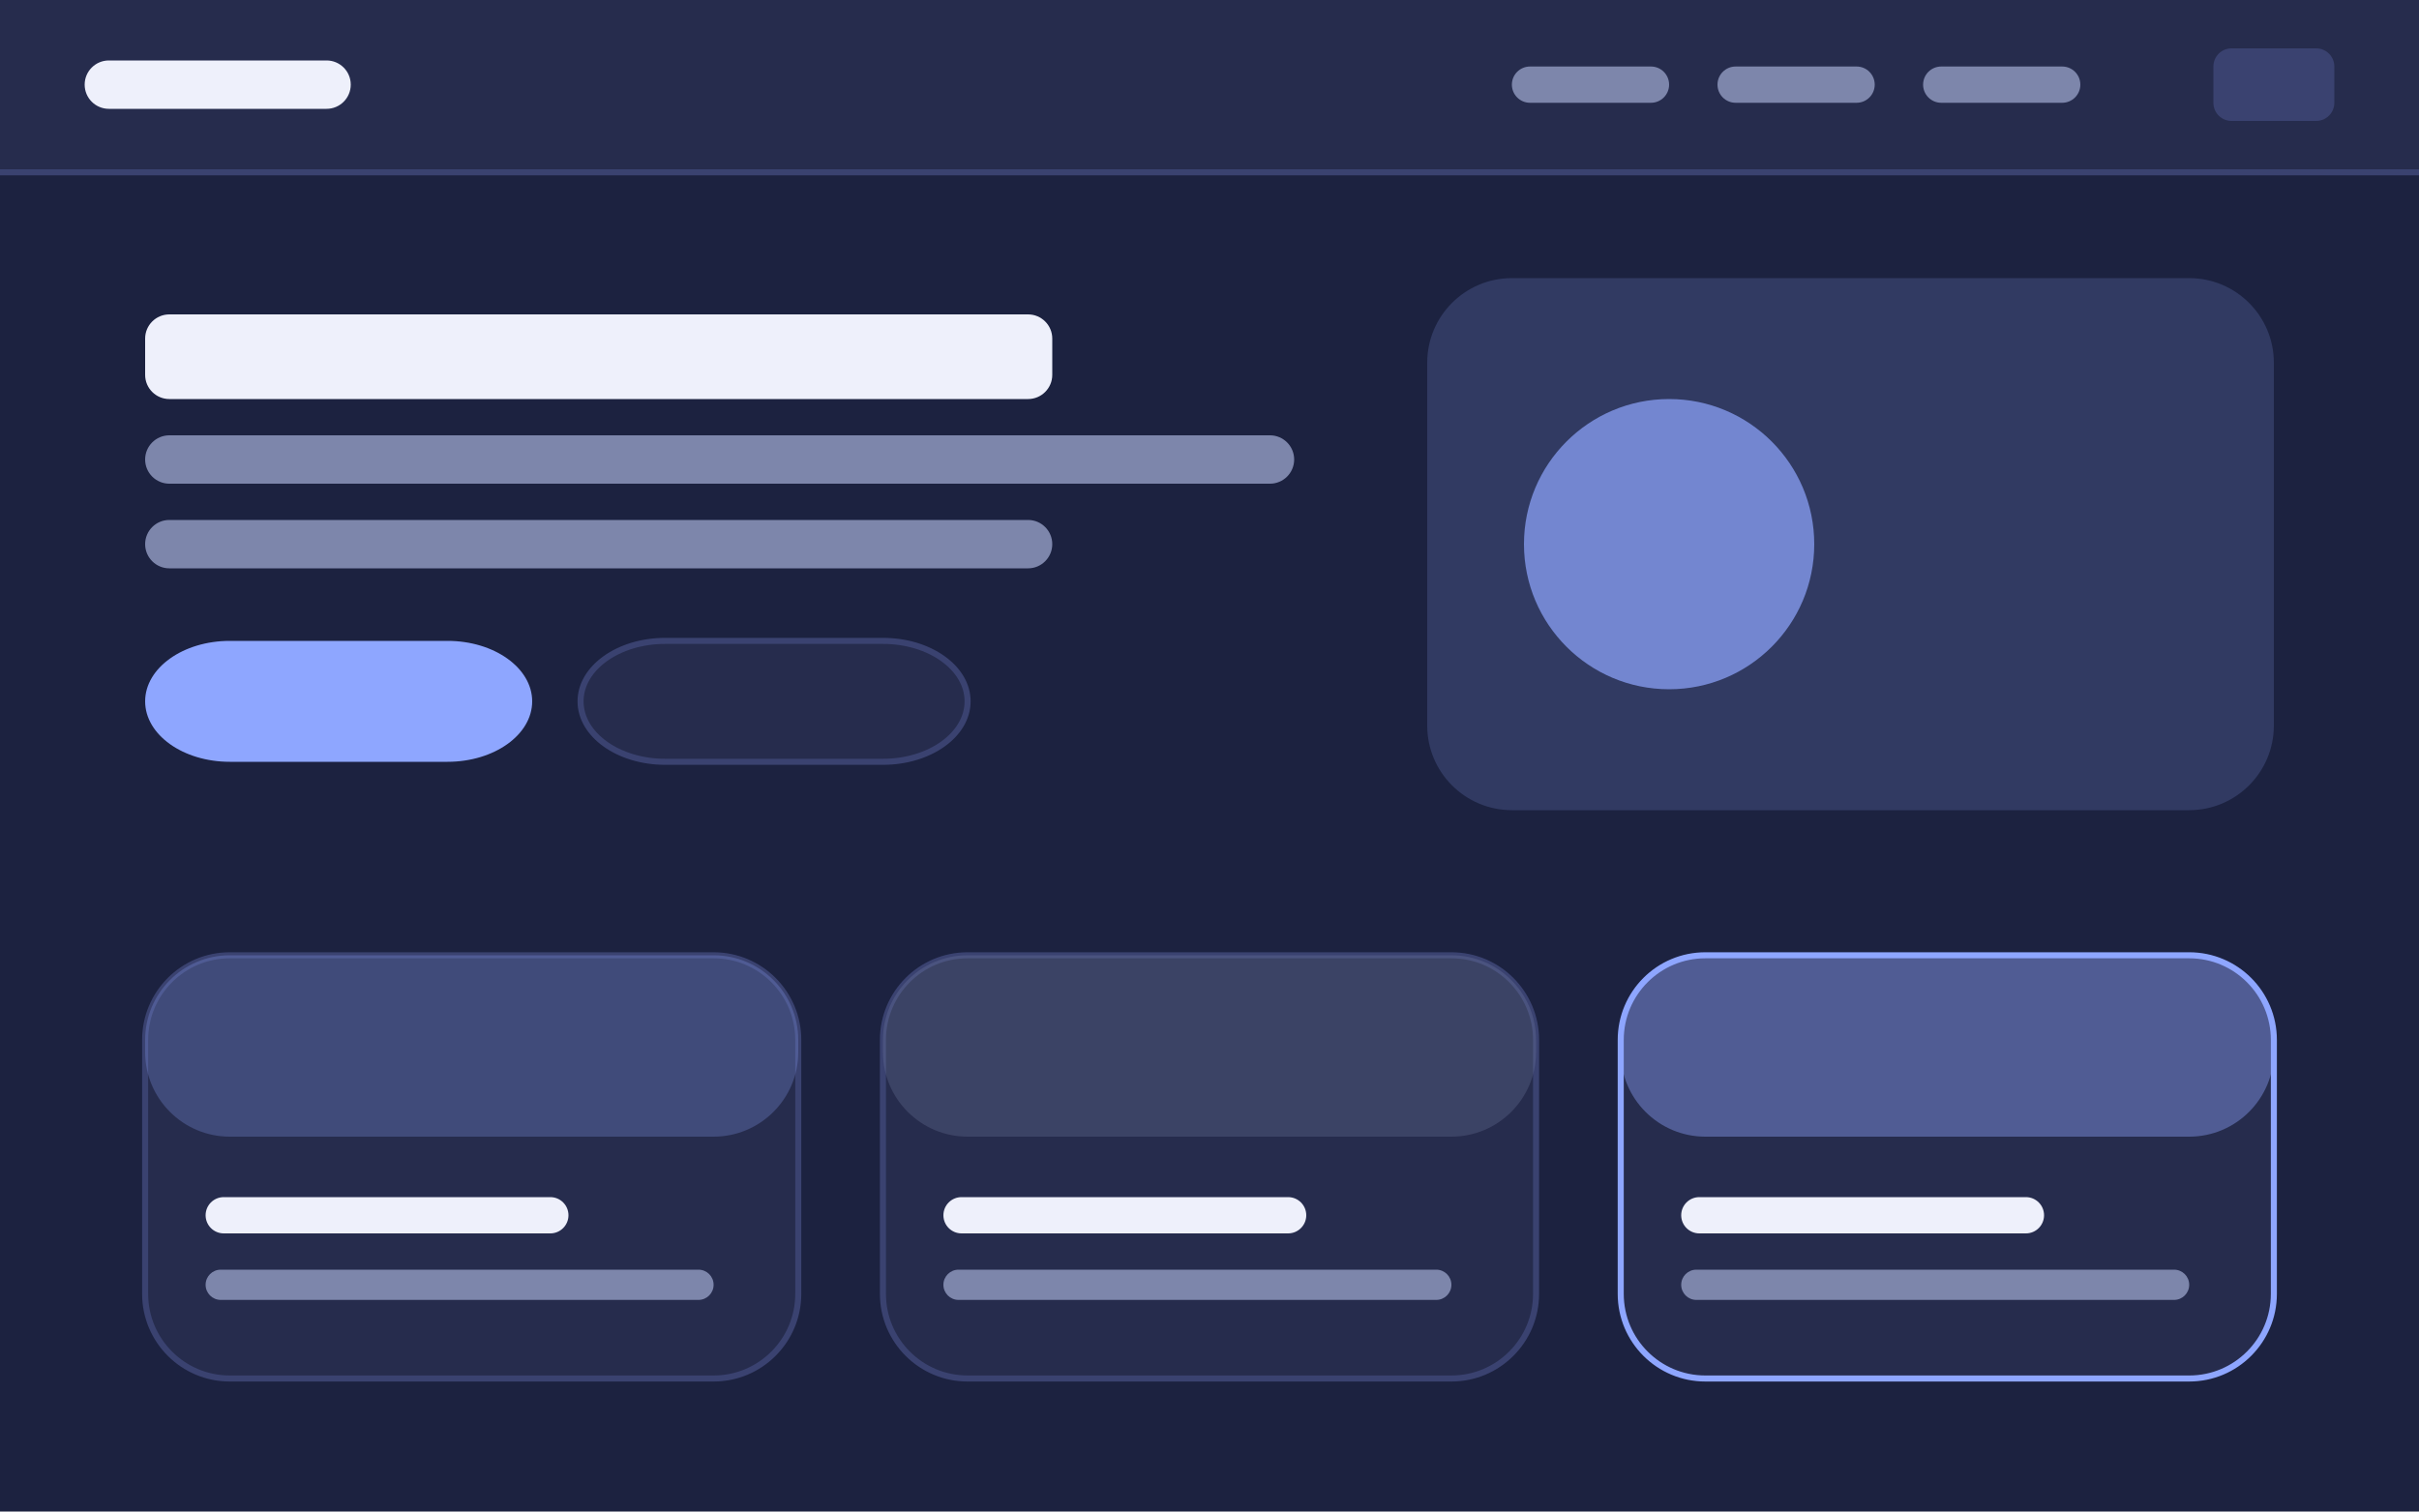
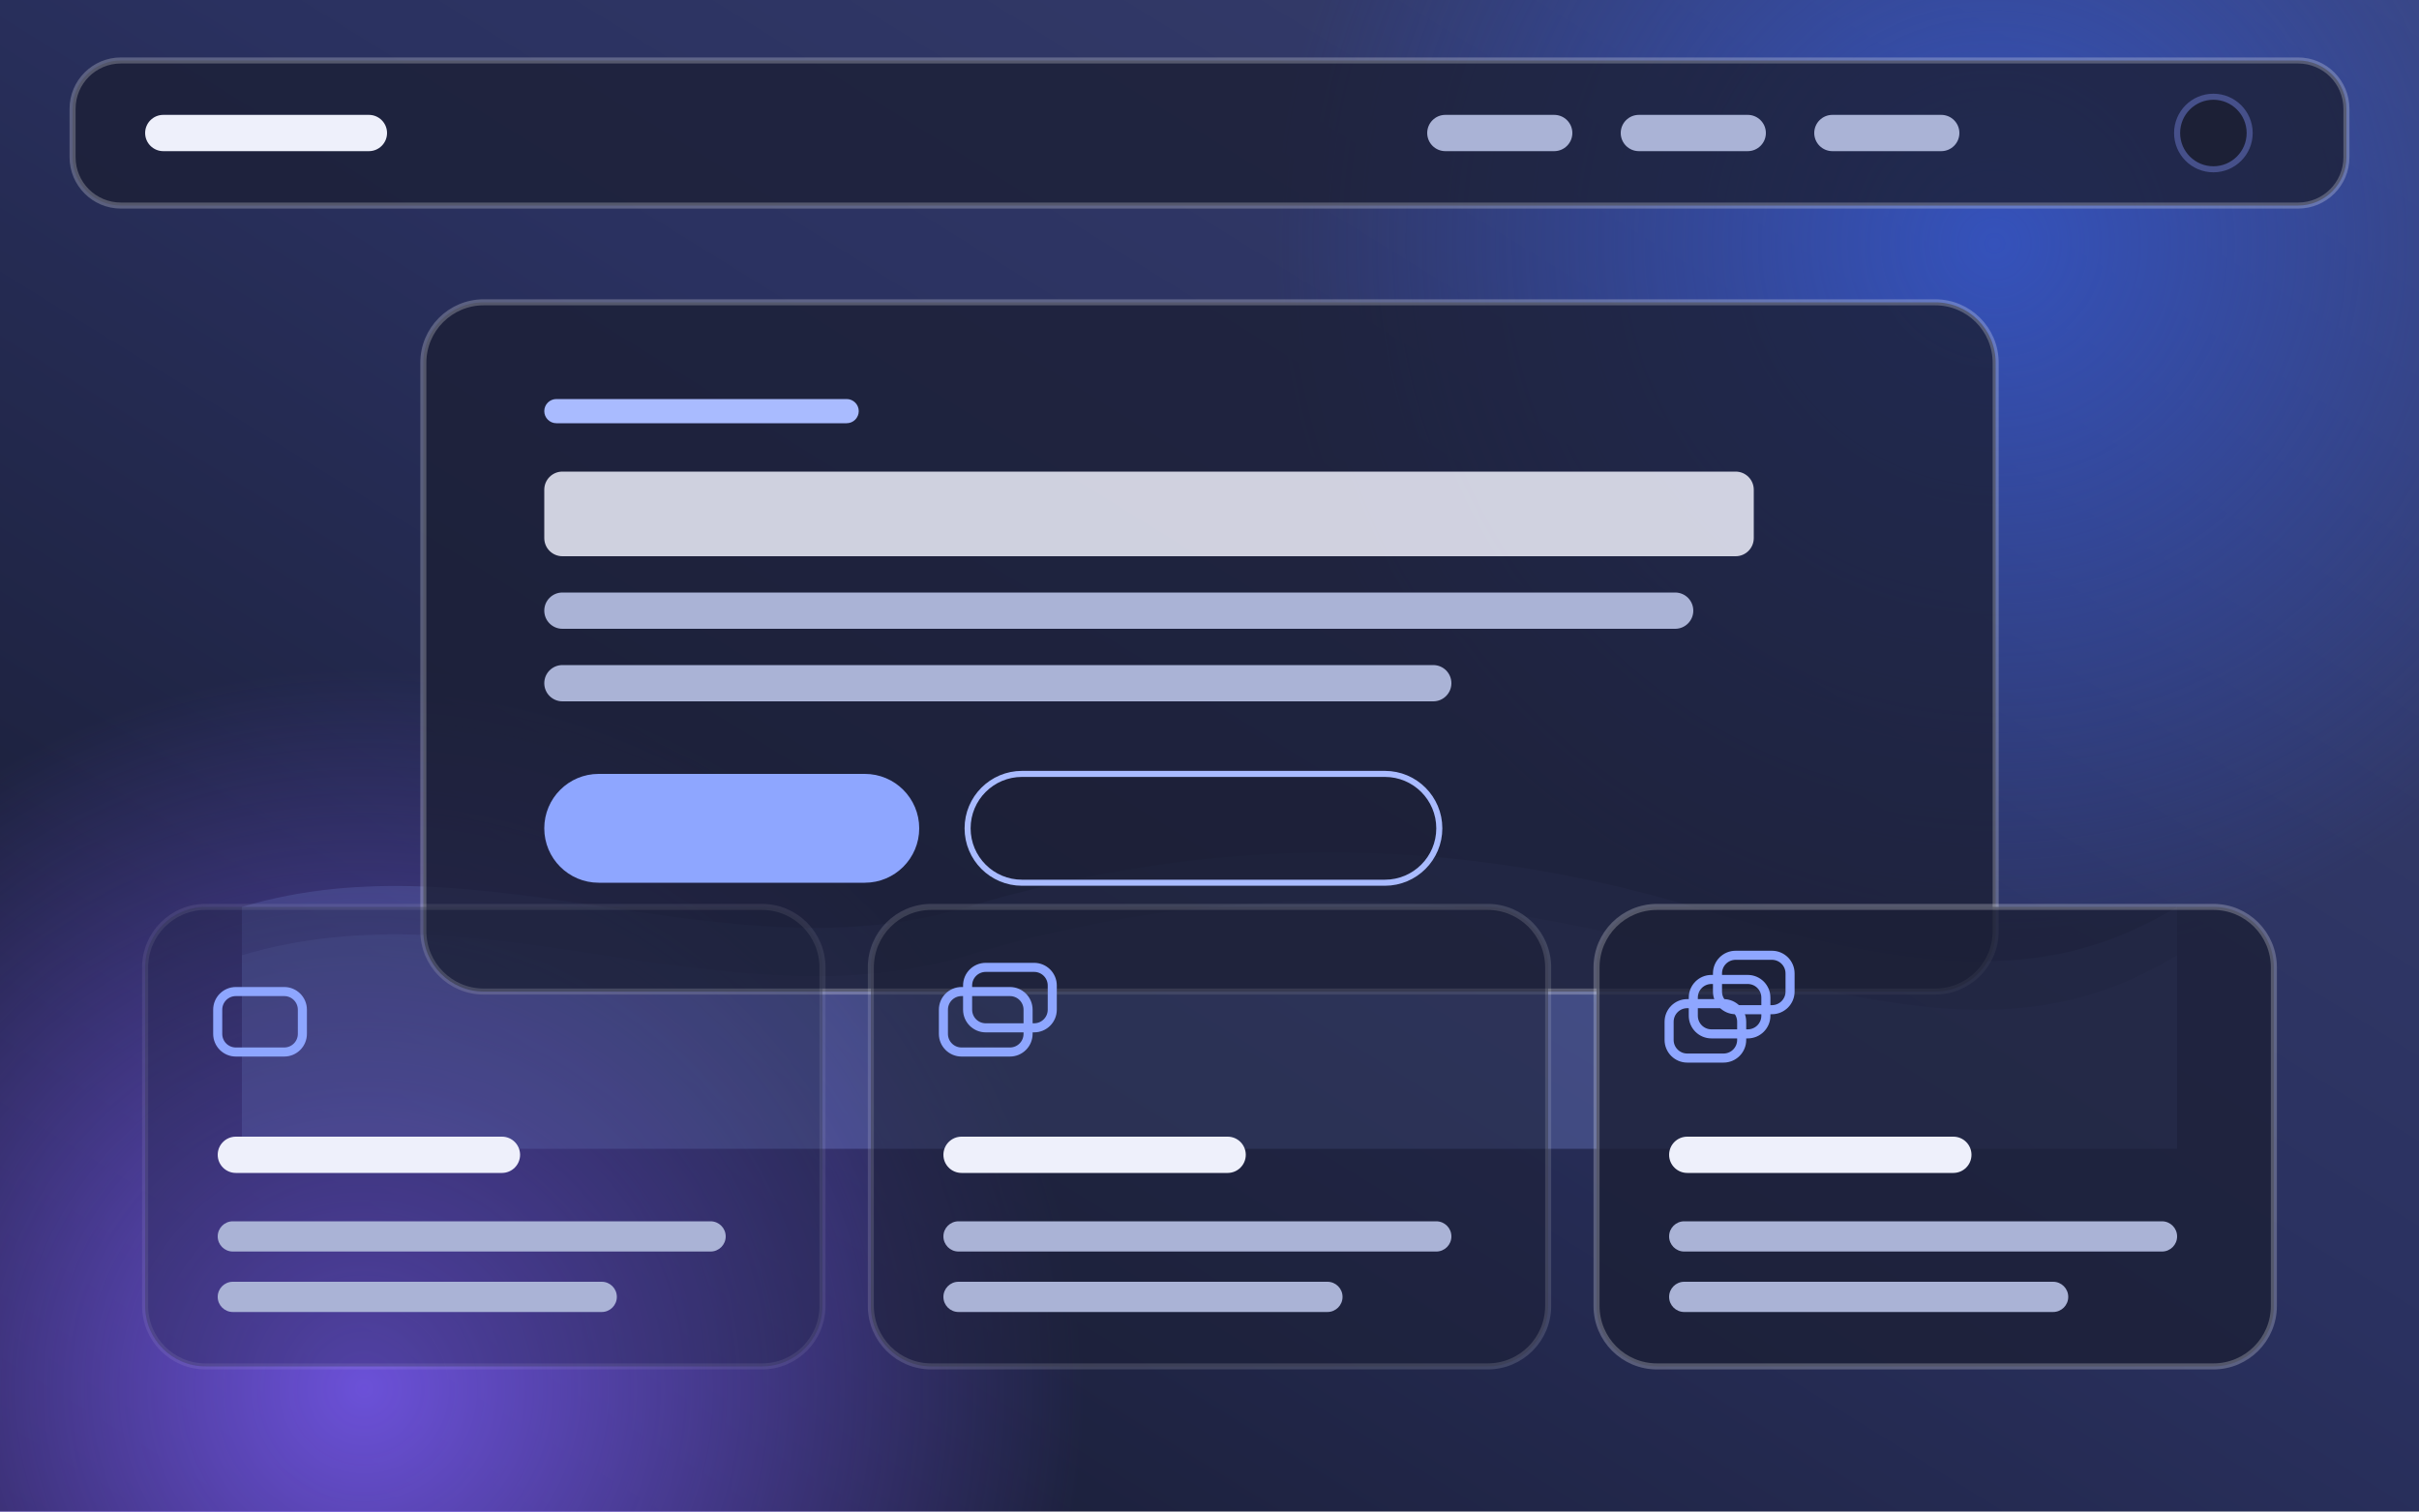
<svg xmlns="http://www.w3.org/2000/svg" viewBox="0 0 400 250" role="img" aria-label="Glassy preview">
-   <rect width="400" height="250" fill="#1c2240" />
-   <rect x="0" y="0" width="400" height="28" fill="#262c4d" />
-   <rect x="0" y="28" width="400" height="1" fill="#3a4270" />
-   <rect x="14" y="10" width="44" height="8" rx="4" fill="#eef0fb" />
-   <rect x="250" y="11" width="26" height="6" rx="3" fill="#7d86ab" />
-   <rect x="284" y="11" width="26" height="6" rx="3" fill="#7d86ab" />
-   <rect x="318" y="11" width="26" height="6" rx="3" fill="#7d86ab" />
-   <rect x="366" y="8" width="20" height="12" rx="3" fill="#3a4270" />
-   <rect x="24" y="52" width="150" height="14" rx="4" fill="#eef0fb" />
-   <rect x="24" y="72" width="190" height="8" rx="4" fill="#7d86ab" />
-   <rect x="24" y="86" width="150" height="8" rx="4" fill="#7d86ab" />
-   <rect x="24" y="106" width="64" height="20" rx="14" fill="#8ea6ff" />
-   <rect x="96" y="106" width="64" height="20" rx="14" fill="#262c4d" stroke="#3a4270" stroke-width="1" />
-   <rect x="236" y="46" width="140" height="88" rx="14" fill="#8ea6ff" opacity="0.18" />
-   <circle cx="276" cy="90" r="24" fill="#8ea6ff" opacity="0.7" />
-   <rect x="24" y="158" width="108" height="70" rx="14" fill="#262c4d" stroke="#3a4270" stroke-width="1" />
-   <rect x="146" y="158" width="108" height="70" rx="14" fill="#262c4d" stroke="#3a4270" stroke-width="1" />
-   <rect x="268" y="158" width="108" height="70" rx="14" fill="#262c4d" stroke="#8ea6ff" stroke-width="1" />
-   <rect x="24" y="158" width="108" height="30" rx="14" fill="#8ea6ff" opacity="0.25" />
-   <rect x="146" y="158" width="108" height="30" rx="14" fill="#7d86ab" opacity="0.25" />
-   <rect x="268" y="158" width="108" height="30" rx="14" fill="#8ea6ff" opacity="0.4" />
-   <rect x="34" y="198" width="60" height="6" rx="3" fill="#eef0fb" />
-   <rect x="156" y="198" width="60" height="6" rx="3" fill="#eef0fb" />
-   <rect x="278" y="198" width="60" height="6" rx="3" fill="#eef0fb" />
-   <rect x="34" y="210" width="84" height="5" rx="2.5" fill="#7d86ab" />
-   <rect x="156" y="210" width="84" height="5" rx="2.5" fill="#7d86ab" />
-   <rect x="278" y="210" width="84" height="5" rx="2.5" fill="#7d86ab" />
+   <defs>
+     <linearGradient id="gd-bg" x1="0" y1="1" x2="1" y2="0">
+       <stop offset="0" stop-color="#141727" />
+       <stop offset="0.55" stop-color="#2a3160" />
+       <stop offset="1" stop-color="#3a416f" />
+     </linearGradient>
+     <radialGradient id="gd-o1">
+       <stop offset="0" stop-color="#3556c9" stop-opacity="0.85" />
+       <stop offset="1" stop-color="#3556c9" stop-opacity="0" />
+     </radialGradient>
+     <radialGradient id="gd-o2">
+       <stop offset="0" stop-color="#7a5af5" stop-opacity="0.85" />
+       <stop offset="1" stop-color="#7a5af5" stop-opacity="0" />
+     </radialGradient>
+   </defs>
+   <rect width="400" height="250" fill="url(#gd-bg)" />
+   <circle cx="330" cy="40" r="120" fill="url(#gd-o1)" />
+   <circle cx="60" cy="230" r="120" fill="url(#gd-o2)" />
+   <rect x="12" y="10" width="376" height="24" rx="8" fill="#1c2036" fill-opacity="0.8" stroke="#ffffff" stroke-opacity="0.24" />
+   <rect x="24" y="19" width="40" height="6" rx="3" fill="#eef0fb" />
+   <rect x="236" y="19" width="24" height="6" rx="3" fill="#aab3d6" />
+   <rect x="268" y="19" width="24" height="6" rx="3" fill="#aab3d6" />
+   <rect x="300" y="19" width="24" height="6" rx="3" fill="#aab3d6" />
+   <circle cx="366" cy="22" r="6" fill="#1c2036" stroke="#46508a" />
+   <path d="M40 150 C80 138 120 162 160 150 S240 138 280 150 S340 162 360 150 V190 H40 Z" fill="#8ea6ff" fill-opacity="0.16" />
+   <path d="M40 158 C80 146 120 170 160 158 S240 146 280 158 S340 170 360 158 V190 H40 Z" fill="#8ea6ff" fill-opacity="0.12" />
+   <rect x="70" y="50" width="260" height="114" rx="10" fill="#1c2036" fill-opacity="0.8" stroke="#ffffff" stroke-opacity="0.24" />
+   <rect x="90" y="66" width="52" height="4" rx="2" fill="#a9bbff" />
+   <rect x="90" y="78" width="200" height="14" rx="3" fill="#eef0fb" fill-opacity="0.85" />
+   <rect x="90" y="98" width="190" height="6" rx="3" fill="#aab3d6" />
+   <rect x="90" y="110" width="150" height="6" rx="3" fill="#aab3d6" />
+   <rect x="90" y="128" width="62" height="18" rx="9" fill="#8ea6ff" />
+   <rect x="160" y="128" width="78" height="18" rx="9" fill="#1c2036" fill-opacity="0.55" stroke="#a9bbff" />
+   <rect x="24" y="150" width="112" height="76" rx="10" fill="#1c2036" fill-opacity="0.32" stroke="#ffffff" stroke-opacity="0.08" />
+   <rect x="144" y="150" width="112" height="76" rx="10" fill="#1c2036" fill-opacity="0.55" stroke="#ffffff" stroke-opacity="0.14" />
+   <rect x="264" y="150" width="112" height="76" rx="10" fill="#1c2036" fill-opacity="0.8" stroke="#ffffff" stroke-opacity="0.24" />
+   <rect x="36" y="164" width="14" height="10" rx="3" fill="none" stroke="#8ea6ff" stroke-width="1.5" />
+   <rect x="156" y="164" width="14" height="10" rx="3" fill="none" stroke="#8ea6ff" stroke-width="1.5" />
+   <rect x="160" y="160" width="14" height="10" rx="3" fill="none" stroke="#8ea6ff" stroke-width="1.5" />
+   <rect x="276" y="166" width="12" height="9" rx="3" fill="none" stroke="#8ea6ff" stroke-width="1.5" />
+   <rect x="280" y="162" width="12" height="9" rx="3" fill="none" stroke="#8ea6ff" stroke-width="1.5" />
+   <rect x="284" y="158" width="12" height="9" rx="3" fill="none" stroke="#8ea6ff" stroke-width="1.5" />
+   <rect x="36" y="188" width="50" height="6" rx="3" fill="#eef0fb" />
+   <rect x="156" y="188" width="50" height="6" rx="3" fill="#eef0fb" />
+   <rect x="276" y="188" width="50" height="6" rx="3" fill="#eef0fb" />
+   <rect x="36" y="202" width="84" height="5" rx="2.5" fill="#aab3d6" />
+   <rect x="156" y="202" width="84" height="5" rx="2.5" fill="#aab3d6" />
+   <rect x="276" y="202" width="84" height="5" rx="2.5" fill="#aab3d6" />
+   <rect x="36" y="212" width="66" height="5" rx="2.5" fill="#aab3d6" />
+   <rect x="156" y="212" width="66" height="5" rx="2.5" fill="#aab3d6" />
+   <rect x="276" y="212" width="66" height="5" rx="2.5" fill="#aab3d6" />
</svg>
